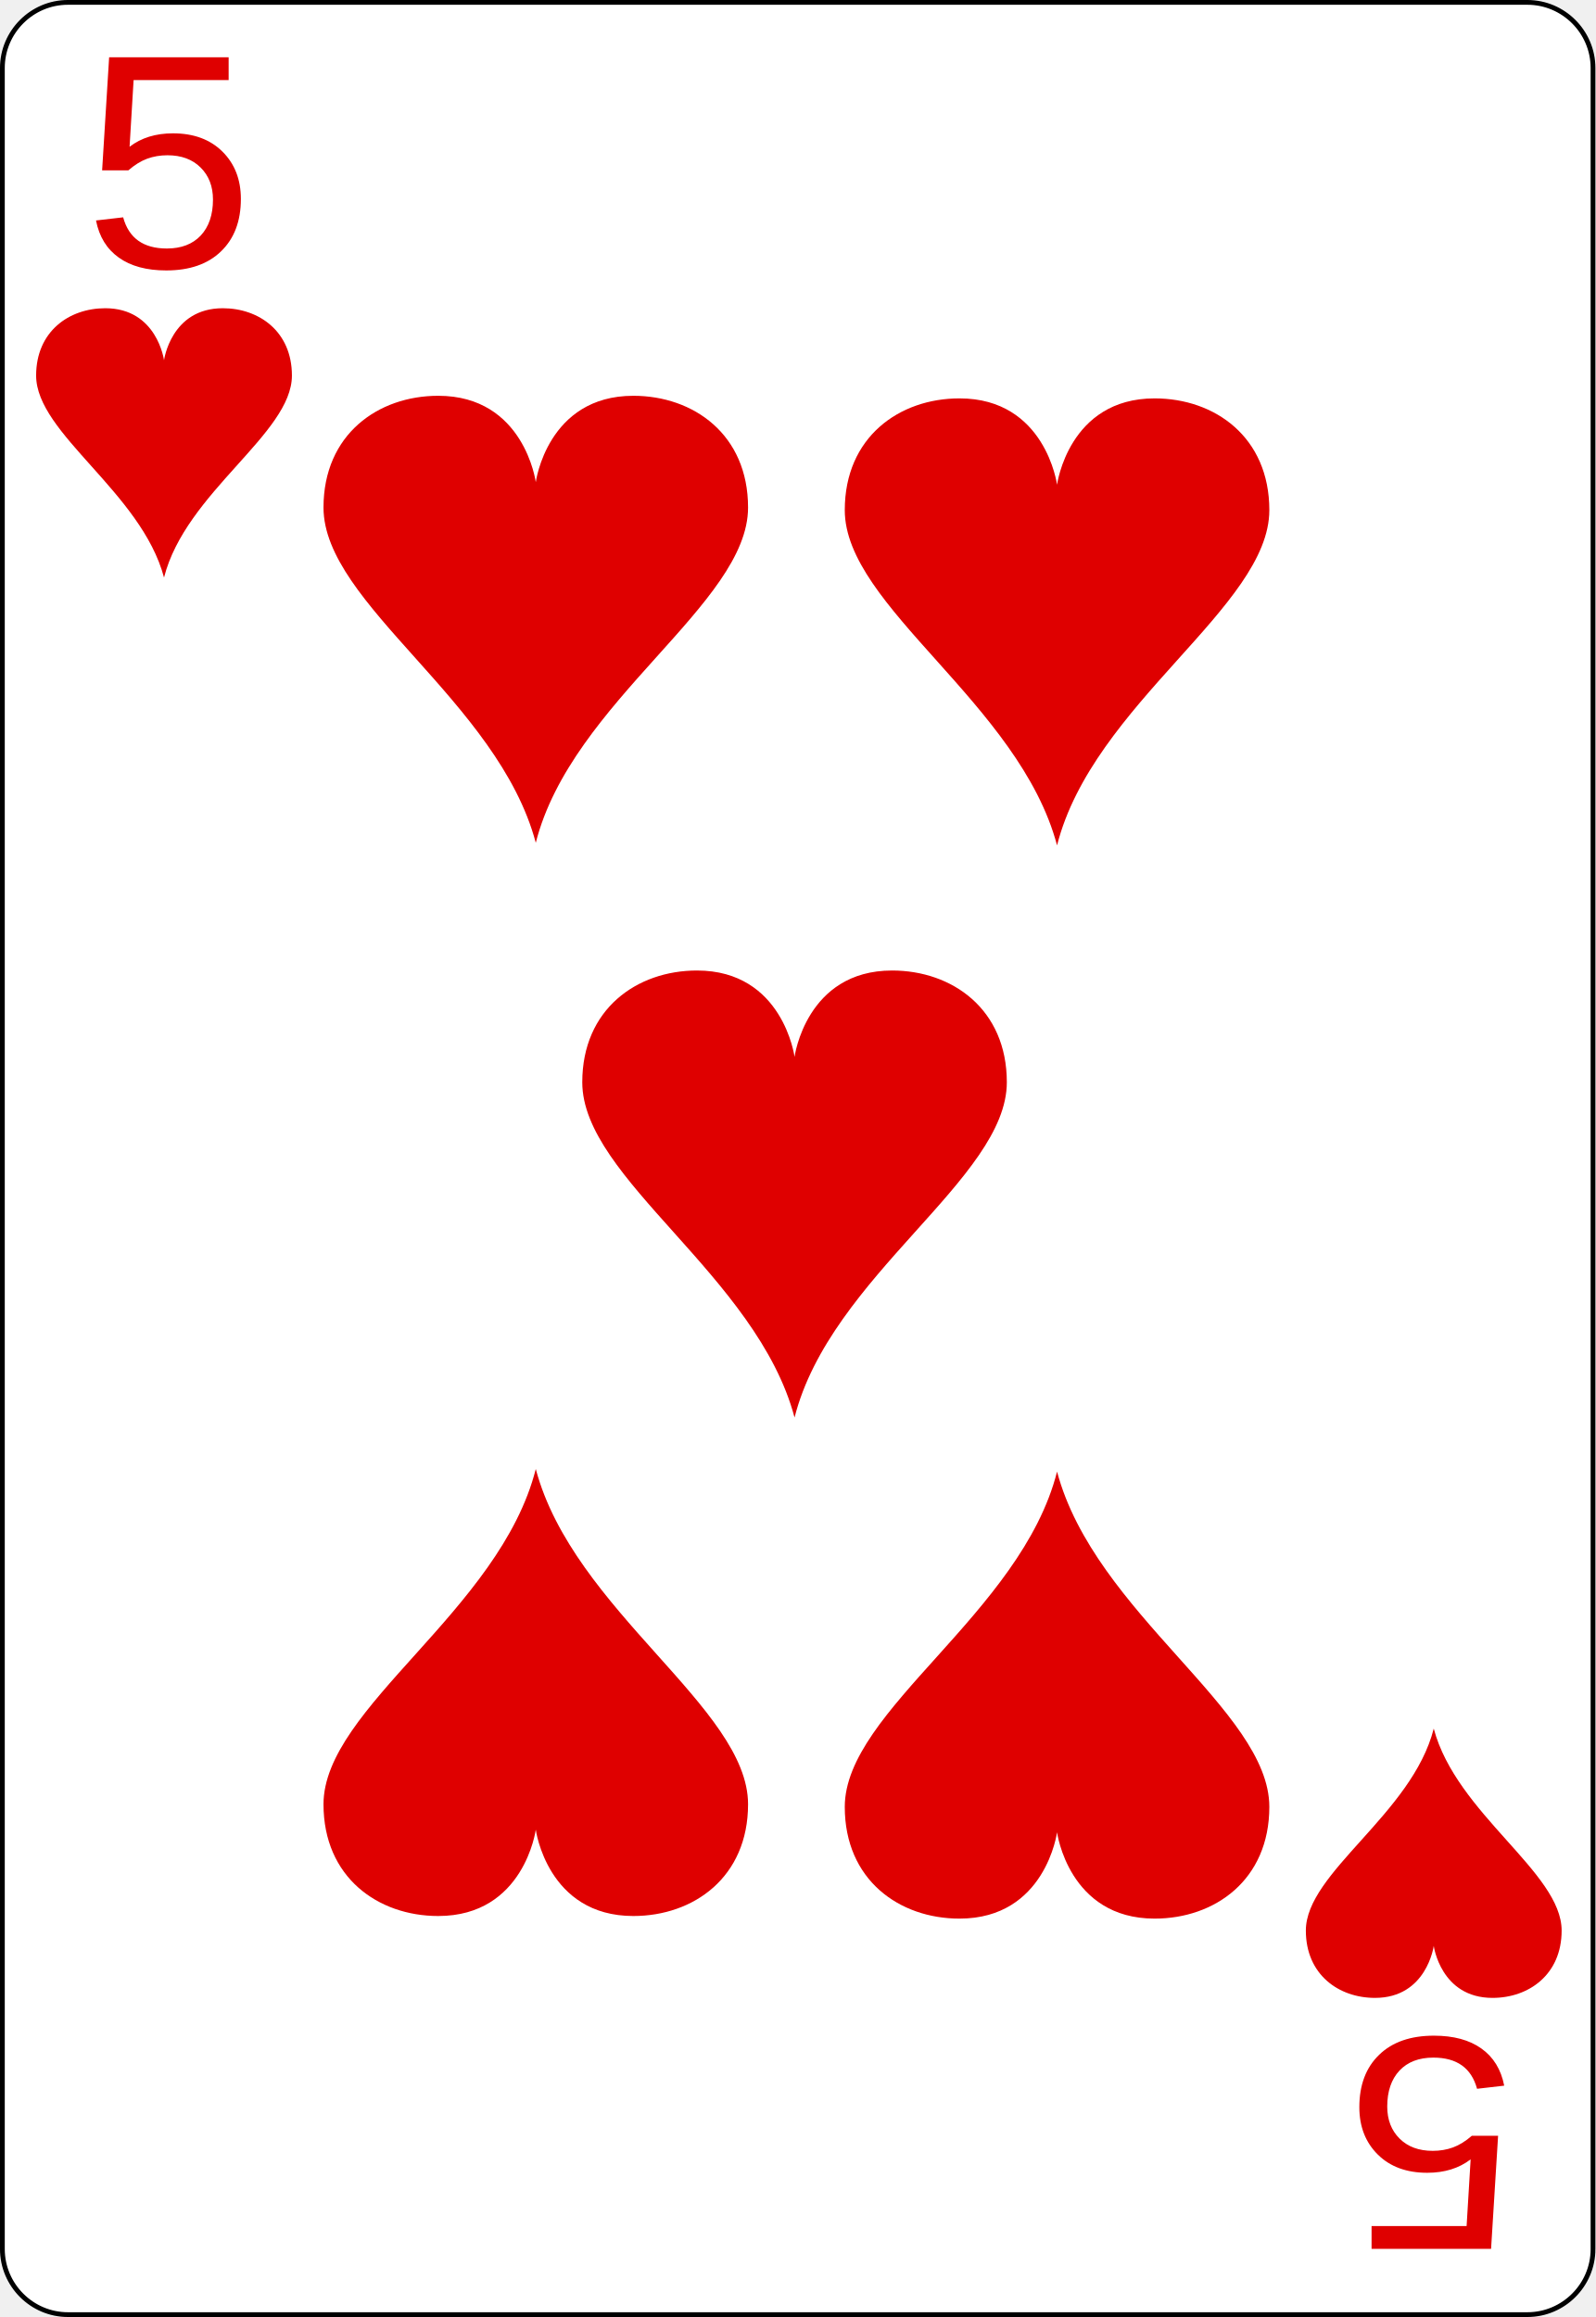
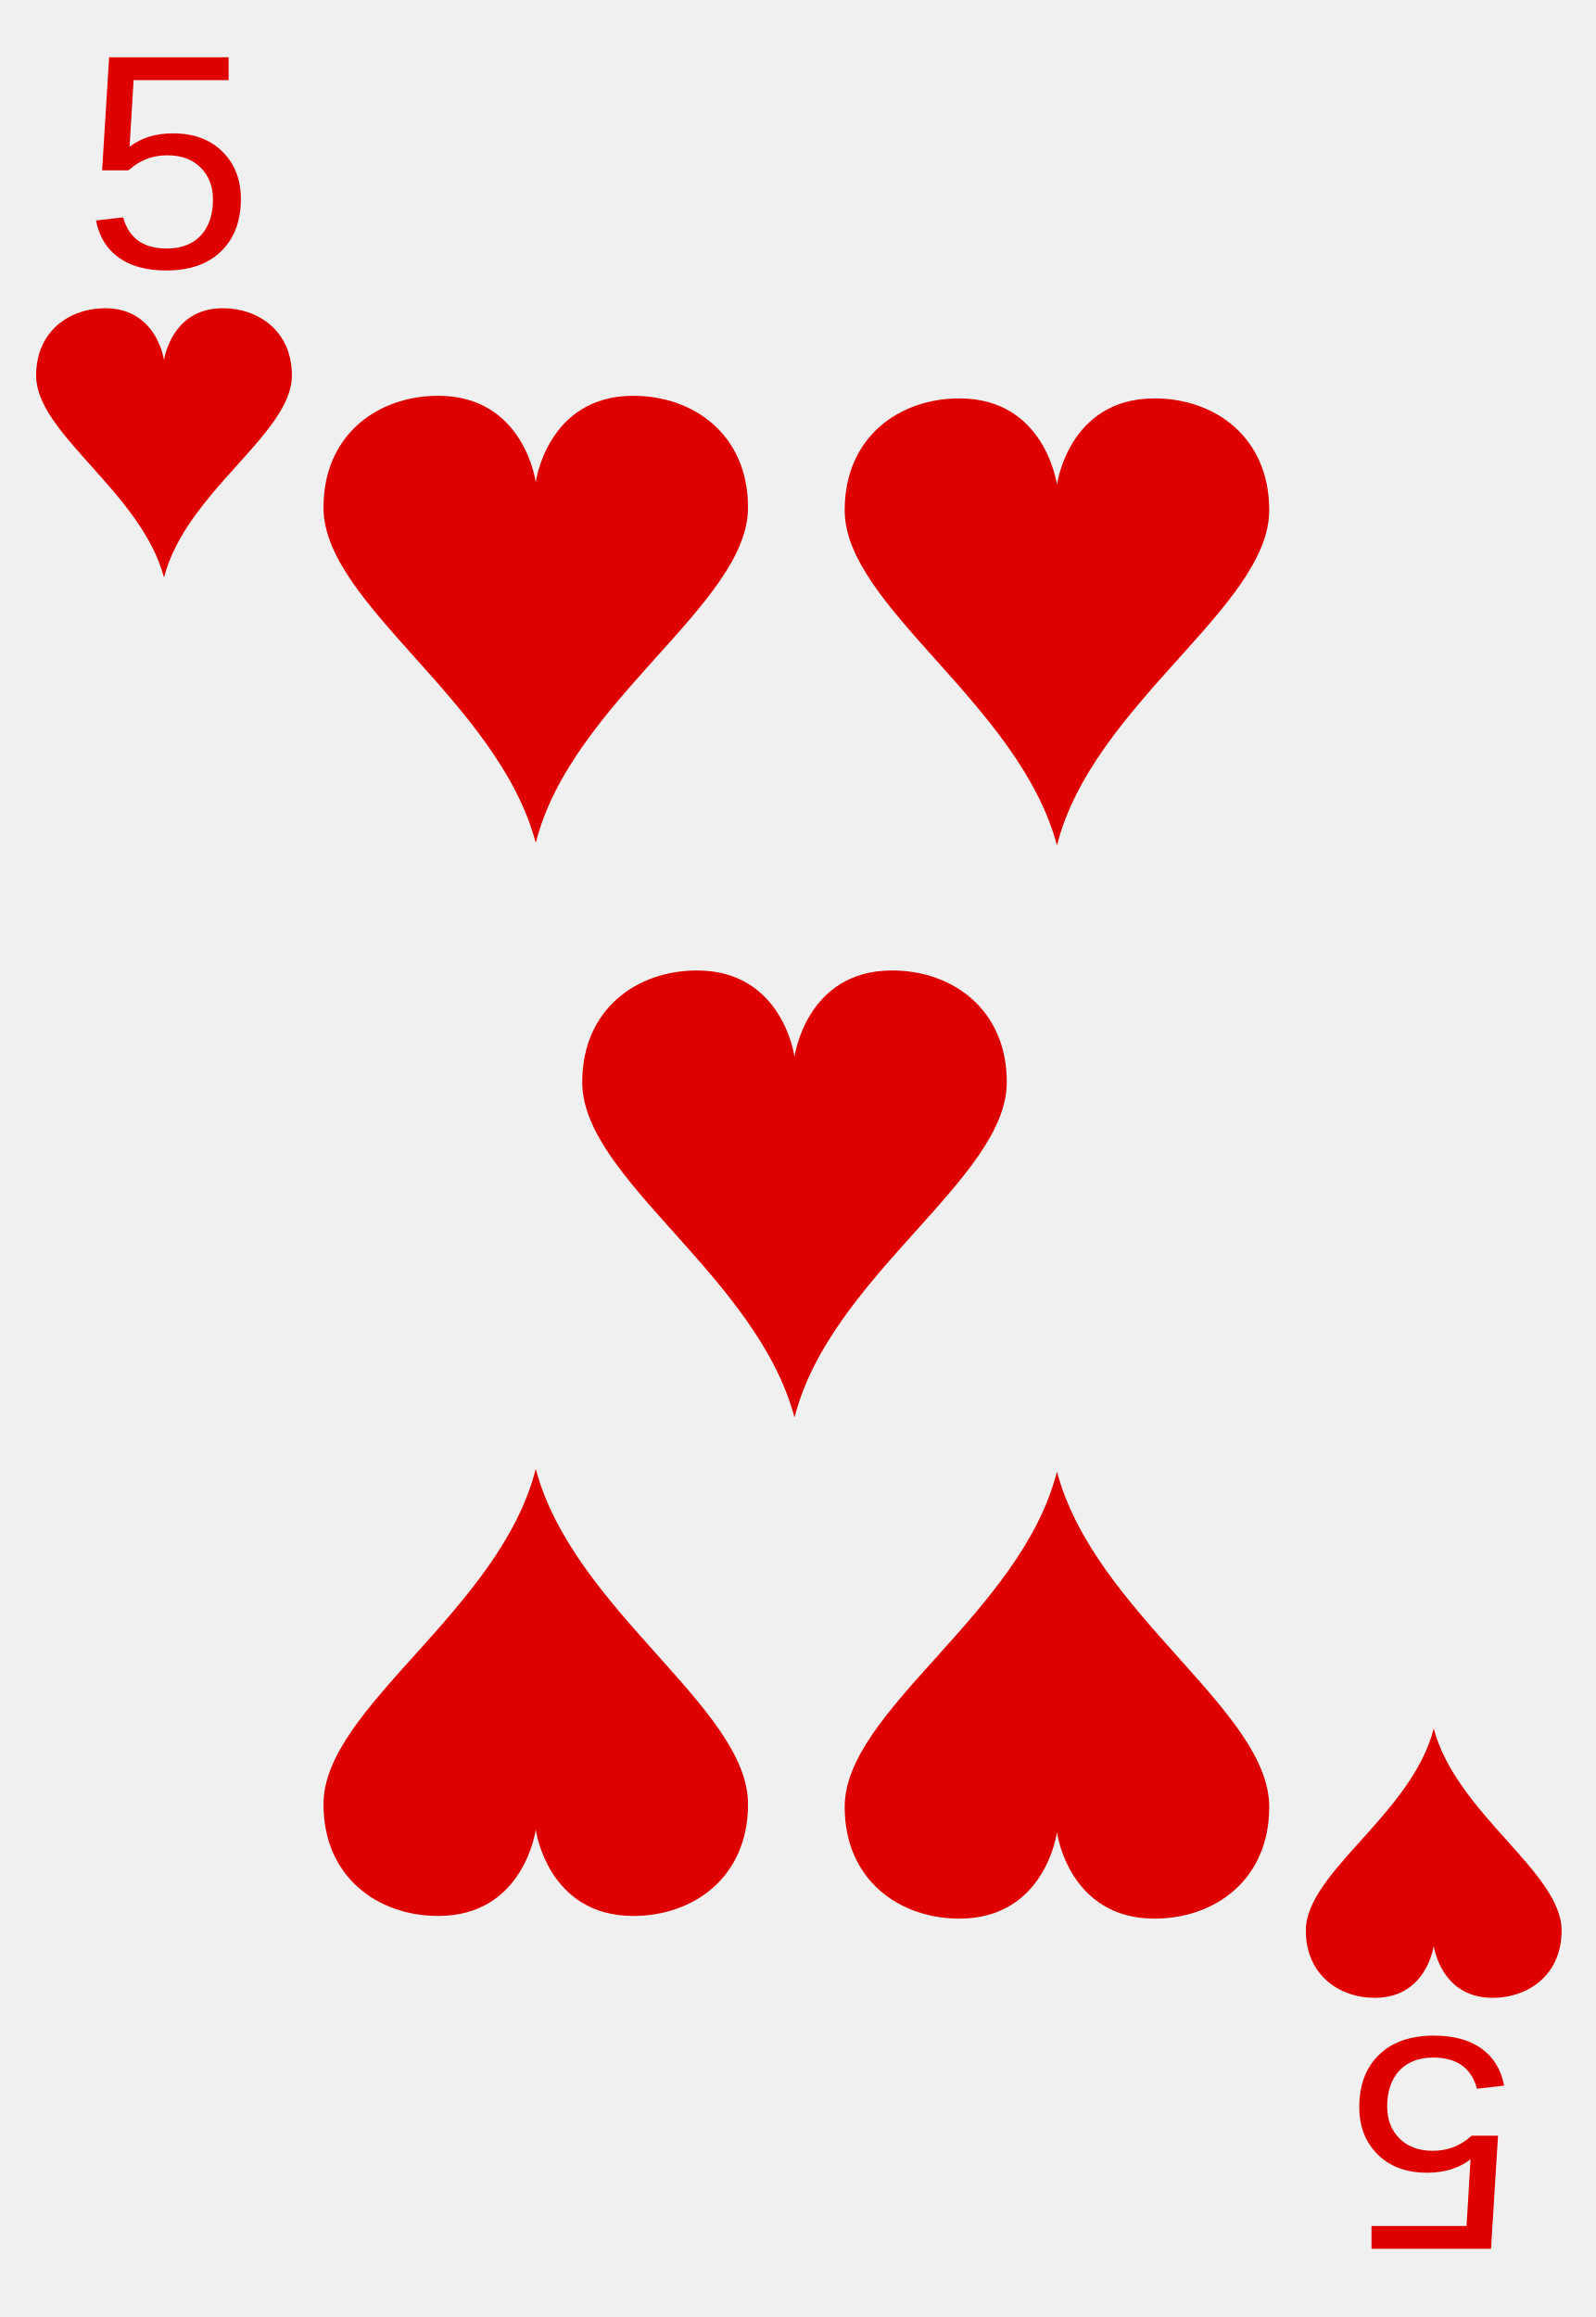
- <svg xmlns="http://www.w3.org/2000/svg" xml:space="preserve" width="222.783" height="323.556" viewBox="0 0 167.087 242.667">
-   <defs>
-     <linearGradient id="a">
-       <stop offset="0" style="stop-color:#000;stop-opacity:1" />
-       <stop offset="1" style="stop-color:#000;stop-opacity:.649" />
-     </linearGradient>
-     <linearGradient id="b">
-       <stop offset="0" style="stop-color:#fff;stop-opacity:.435" />
-       <stop offset="1" style="stop-color:#000;stop-opacity:0" />
-     </linearGradient>
-     <linearGradient id="c">
-       <stop offset="0" style="stop-color:#fff;stop-opacity:.489" />
-       <stop offset="1" style="stop-color:#000;stop-opacity:0" />
-     </linearGradient>
-     <linearGradient id="d">
-       <stop offset="0" style="stop-color:#fff;stop-opacity:.237" />
-       <stop offset="1" style="stop-color:#000;stop-opacity:0" />
-     </linearGradient>
-     <linearGradient id="e">
-       <stop offset="0" style="stop-color:#df0000;stop-opacity:1" />
-       <stop offset="1" style="stop-color:#df0000;stop-opacity:.672" />
-     </linearGradient>
-     <linearGradient id="f">
-       <stop offset="0" style="stop-color:#fff;stop-opacity:.313" />
-       <stop offset="1" style="stop-color:#000;stop-opacity:0" />
-     </linearGradient>
-     <linearGradient id="g">
-       <stop offset="0" style="stop-color:#fff;stop-opacity:.29" />
-       <stop offset="1" style="stop-color:#000;stop-opacity:0" />
-     </linearGradient>
-   </defs>
-   <g style="fill-rule:nonzero;clip-rule:nonzero;stroke:#000;stroke-miterlimit:4">
-     <path d="M166.837 235.548c0 3.777-3.087 6.869-6.871 6.869H7.11c-3.775 0-6.861-3.092-6.861-6.87V7.12C.25 3.343 3.336.25 7.11.25h152.856c3.784 0 6.87 3.093 6.87 6.87v228.428z" style="fill:#fff;stroke-width:.5" />
-   </g>
-   <text xml:space="preserve" x="8.775" y="28.013" style="font-size:32px;font-style:normal;font-weight:400;line-height:125%;letter-spacing:0;word-spacing:0;fill:#df0000;fill-opacity:1;stroke:none;font-family:Bitstream Vera Sans">
-     <tspan x="8.775" y="28.013" style="font-style:normal;font-variant:normal;font-weight:400;font-stretch:normal;fill:#df0000;fill-opacity:1;font-family:Arial;-inkscape-font-specification:Arial">5</tspan>
+ <svg xmlns="http://www.w3.org/2000/svg" width="222.78" height="323.56" version="1.1" viewBox="0 0 167.09 242.67">
+   <text x="8.775" y="28.013" fill="#df0000" font-family="Bitstream Vera Sans" font-size="32px" font-weight="400" letter-spacing="0" word-spacing="0" style="line-height:125%" xml:space="preserve">
+     <tspan x="8.775" y="28.013" fill="#df0000" font-family="Arial" font-weight="400">5</tspan>
  </text>
-   <path d="M3.676-9C.433-9 0-5.523 0-5.523S-.433-9-3.676-9C-5.946-9-8-7.441-8-4.5-8-.614-1.42 3.294 0 9 1.352 3.299 8-.614 8-4.5 8-7.441 5.946-9 3.676-9z" style="fill:#df0000;fill-opacity:1" transform="matrix(1.6743 0 0 1.567 17.178 46.385)" />
-   <text xml:space="preserve" x="-158.818" y="-213.515" style="font-size:32px;font-style:normal;font-weight:400;line-height:125%;letter-spacing:0;word-spacing:0;fill:#df0000;fill-opacity:1;stroke:none;font-family:Bitstream Vera Sans" transform="scale(-1)">
-     <tspan x="-158.818" y="-213.515" style="font-style:normal;font-variant:normal;font-weight:400;font-stretch:normal;fill:#df0000;fill-opacity:1;font-family:Arial;-inkscape-font-specification:Arial">5</tspan>
+   <path transform="matrix(1.6743 0 0 1.567 17.178 46.385)" d="M3.676-9C.433-9 0-5.523 0-5.523S-.433-9-3.676-9C-5.946-9-8-7.441-8-4.5-8-.614-1.42 3.294 0 9 1.352 3.299 8-.614 8-4.5 8-7.441 5.946-9 3.676-9z" fill="#df0000" />
+   <text transform="scale(-1)" x="-158.818" y="-213.515" fill="#df0000" font-family="Bitstream Vera Sans" font-size="32px" font-weight="400" letter-spacing="0" word-spacing="0" style="line-height:125%" xml:space="preserve">
+     <tspan x="-158.818" y="-213.515" fill="#df0000" font-family="Arial" font-weight="400">5</tspan>
  </text>
-   <path d="M3.676-9C.433-9 0-5.523 0-5.523S-.433-9-3.676-9C-5.946-9-8-7.441-8-4.5-8-.614-1.42 3.294 0 9 1.352 3.299 8-.614 8-4.5 8-7.441 5.946-9 3.676-9z" style="fill:#df0000;fill-opacity:1" transform="matrix(-1.6743 0 0 -1.567 150.156 195.143)" />
-   <path d="M3.676-9C.433-9 0-5.523 0-5.523S-.433-9-3.676-9C-5.946-9-8-7.441-8-4.5-8-.614-1.42 3.294 0 9 1.352 3.299 8-.614 8-4.5 8-7.441 5.946-9 3.676-9z" style="fill:#df0000;fill-opacity:1" transform="matrix(2.779 0 0 2.60089 56.112 64.86)" />
-   <path d="M3.676-9C.433-9 0-5.523 0-5.523S-.433-9-3.676-9C-5.946-9-8-7.441-8-4.5-8-.614-1.42 3.294 0 9 1.352 3.299 8-.614 8-4.5 8-7.441 5.946-9 3.676-9z" style="fill:#df0000;fill-opacity:1" transform="matrix(-2.779 0 0 -2.60089 56.112 177.262)" />
-   <path d="M3.676-9C.433-9 0-5.523 0-5.523S-.433-9-3.676-9C-5.946-9-8-7.441-8-4.5-8-.614-1.42 3.294 0 9 1.352 3.299 8-.614 8-4.5 8-7.441 5.946-9 3.676-9z" style="fill:#df0000;fill-opacity:1" transform="matrix(2.779 0 0 2.60089 110.705 65.132)" />
-   <path d="M3.676-9C.433-9 0-5.523 0-5.523S-.433-9-3.676-9C-5.946-9-8-7.441-8-4.5-8-.614-1.42 3.294 0 9 1.352 3.299 8-.614 8-4.5 8-7.441 5.946-9 3.676-9z" style="fill:#df0000;fill-opacity:1" transform="matrix(-2.779 0 0 -2.60089 110.705 177.535)" />
-   <path d="M3.676-9C.433-9 0-5.523 0-5.523S-.433-9-3.676-9C-5.946-9-8-7.441-8-4.5-8-.614-1.42 3.294 0 9 1.352 3.299 8-.614 8-4.5 8-7.441 5.946-9 3.676-9z" style="fill:#df0000;fill-opacity:1" transform="matrix(2.779 0 0 2.60089 83.213 125.053)" />
+   <path transform="matrix(-1.6743 0 0 -1.567 150.16 195.14)" d="M3.676-9C.433-9 0-5.523 0-5.523S-.433-9-3.676-9C-5.946-9-8-7.441-8-4.5-8-.614-1.42 3.294 0 9 1.352 3.299 8-.614 8-4.5 8-7.441 5.946-9 3.676-9z" fill="#df0000" />
+   <path transform="matrix(2.779 0 0 2.6009 56.112 64.86)" d="M3.676-9C.433-9 0-5.523 0-5.523S-.433-9-3.676-9C-5.946-9-8-7.441-8-4.5-8-.614-1.42 3.294 0 9 1.352 3.299 8-.614 8-4.5 8-7.441 5.946-9 3.676-9z" fill="#df0000" />
+   <path transform="matrix(-2.779 0 0 -2.6009 56.112 177.26)" d="M3.676-9C.433-9 0-5.523 0-5.523S-.433-9-3.676-9C-5.946-9-8-7.441-8-4.5-8-.614-1.42 3.294 0 9 1.352 3.299 8-.614 8-4.5 8-7.441 5.946-9 3.676-9z" fill="#df0000" />
+   <path transform="matrix(2.779 0 0 2.6009 110.7 65.132)" d="M3.676-9C.433-9 0-5.523 0-5.523S-.433-9-3.676-9C-5.946-9-8-7.441-8-4.5-8-.614-1.42 3.294 0 9 1.352 3.299 8-.614 8-4.5 8-7.441 5.946-9 3.676-9z" fill="#df0000" />
+   <path transform="matrix(-2.779 0 0 -2.6009 110.7 177.54)" d="M3.676-9C.433-9 0-5.523 0-5.523S-.433-9-3.676-9C-5.946-9-8-7.441-8-4.5-8-.614-1.42 3.294 0 9 1.352 3.299 8-.614 8-4.5 8-7.441 5.946-9 3.676-9z" fill="#df0000" />
+   <path transform="matrix(2.779 0 0 2.6009 83.213 125.05)" d="M3.676-9C.433-9 0-5.523 0-5.523S-.433-9-3.676-9C-5.946-9-8-7.441-8-4.5-8-.614-1.42 3.294 0 9 1.352 3.299 8-.614 8-4.5 8-7.441 5.946-9 3.676-9z" fill="#df0000" />
</svg>
